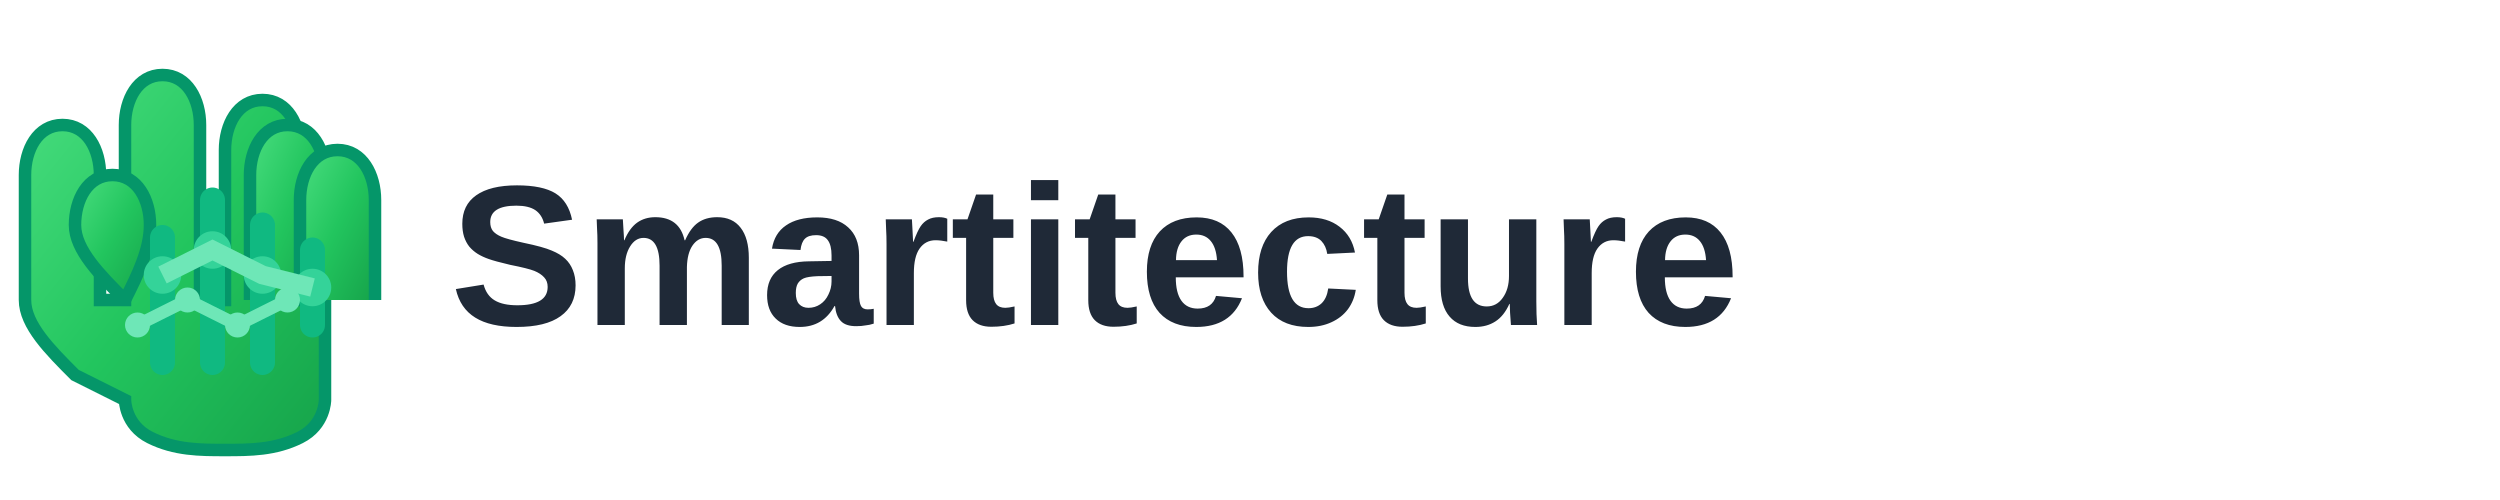
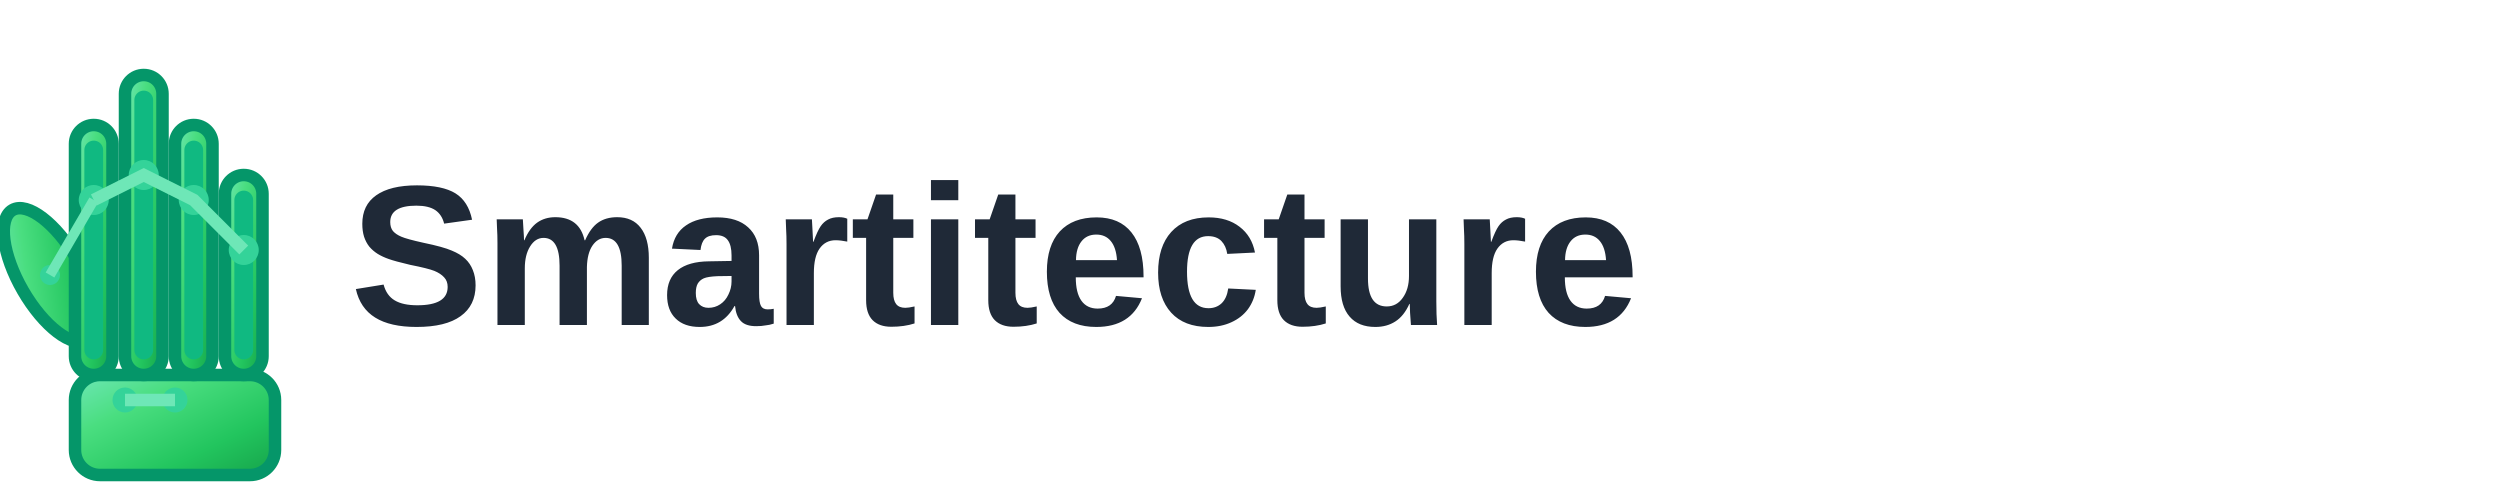
<svg xmlns="http://www.w3.org/2000/svg" width="200" height="40" viewBox="0 0 200 40" fill="none">
-   <g transform="translate(2, 4)">
-     <defs>
-       <linearGradient id="handGradient" x1="0%" y1="0%" x2="100%" y2="100%">
-         <stop offset="0%" style="stop-color:#4ade80;stop-opacity:1" />
-         <stop offset="50%" style="stop-color:#22c55e;stop-opacity:1" />
-         <stop offset="100%" style="stop-color:#16a34a;stop-opacity:1" />
-       </linearGradient>
-     </defs>
-     <path d="M8 28C8 28 8 30 10 31C12 32 14 32 16 32C18 32 20 32 22 31C24 30 24 28 24 28L24 20L22 20L22 8C22 6 21 4 19 4C17 4 16 6 16 8L16 20L14 20L14 6C14 4 13 2 11 2C9 2 8 4 8 6L8 20L6 20L6 10C6 8 5 6 3 6C1 6 0 8 0 10L0 20C0 22 2 24 4 26L8 28Z" fill="url(#handGradient)" stroke="#059669" stroke-width="1" />
-     <path d="M8 20C6 18 4 16 4 14C4 12 5 10 7 10C9 10 10 12 10 14C10 16 9 18 8 20" fill="url(#handGradient)" stroke="#059669" stroke-width="1" />
-     <path d="M18 20L18 10C18 8 19 6 21 6C23 6 24 8 24 10L24 20" fill="url(#handGradient)" stroke="#059669" stroke-width="1" />
-     <path d="M22 20L22 12C22 10 23 8 25 8C27 8 28 10 28 12L28 20" fill="url(#handGradient)" stroke="#059669" stroke-width="1" />
-     <path d="M11 15L11 25M15 12L15 25M19 14L19 25M23 16L23 22" stroke="#10b981" stroke-width="2" stroke-linecap="round" />
-     <circle cx="11" cy="18" r="1.5" fill="#34d399" />
-     <circle cx="15" cy="16" r="1.5" fill="#34d399" />
-     <circle cx="19" cy="18" r="1.5" fill="#34d399" />
-     <circle cx="23" cy="19" r="1.5" fill="#34d399" />
-     <path d="M11 18L15 16L19 18L23 19" stroke="#6ee7b7" stroke-width="1.5" fill="none" />
-     <path d="M9 22L13 20L17 22L21 20" stroke="#6ee7b7" stroke-width="1" fill="none" />
-     <circle cx="9" cy="22" r="1" fill="#6ee7b7" />
-     <circle cx="13" cy="20" r="1" fill="#6ee7b7" />
-     <circle cx="17" cy="22" r="1" fill="#6ee7b7" />
-     <circle cx="21" cy="20" r="1" fill="#6ee7b7" />
+   <defs>
+     <linearGradient id="handGradient" x1="0%" y1="0%" x2="100%" y2="100%">
+       <stop offset="0%" style="stop-color:#6ee7b7;stop-opacity:1" />
+       <stop offset="30%" style="stop-color:#4ade80;stop-opacity:1" />
+       <stop offset="70%" style="stop-color:#22c55e;stop-opacity:1" />
+       <stop offset="100%" style="stop-color:#16a34a;stop-opacity:1" />
+     </linearGradient>
+   </defs>
+   <g transform="translate(2, 2)">
+     <rect x="4" y="28" width="16" height="8" rx="2" fill="url(#handGradient)" stroke="#059669" stroke-width="1" />
+     <ellipse cx="2" cy="20" rx="2.5" ry="6" transform="rotate(-30 2 20)" fill="url(#handGradient)" stroke="#059669" stroke-width="1" />
+     <rect x="4" y="8" width="3" height="20" rx="1.5" fill="url(#handGradient)" stroke="#059669" stroke-width="1" />
+     <rect x="8" y="4" width="3" height="24" rx="1.5" fill="url(#handGradient)" stroke="#059669" stroke-width="1" />
+     <rect x="12" y="8" width="3" height="20" rx="1.5" fill="url(#handGradient)" stroke="#059669" stroke-width="1" />
+     <rect x="16" y="12" width="3" height="16" rx="1.5" fill="url(#handGradient)" stroke="#059669" stroke-width="1" />
+     <line x1="5.5" y1="10" x2="5.5" y2="26" stroke="#10b981" stroke-width="1.5" stroke-linecap="round" />
+     <line x1="9.5" y1="6" x2="9.5" y2="26" stroke="#10b981" stroke-width="1.5" stroke-linecap="round" />
+     <line x1="13.5" y1="10" x2="13.5" y2="26" stroke="#10b981" stroke-width="1.5" stroke-linecap="round" />
+     <line x1="17.5" y1="14" x2="17.5" y2="26" stroke="#10b981" stroke-width="1.5" stroke-linecap="round" />
+     <circle cx="5.5" cy="14" r="1.2" fill="#34d399" />
+     <circle cx="9.5" cy="12" r="1.2" fill="#34d399" />
+     <circle cx="13.5" cy="14" r="1.2" fill="#34d399" />
+     <circle cx="17.5" cy="18" r="1.2" fill="#34d399" />
+     <path d="M5.5 14 L9.5 12 L13.5 14 L17.5 18" stroke="#6ee7b7" stroke-width="1" fill="none" />
+     <circle cx="8" cy="30" r="1" fill="#34d399" />
+     <circle cx="12" cy="30" r="1" fill="#34d399" />
+     <path d="M8 30 L12 30" stroke="#6ee7b7" stroke-width="1" fill="none" />
+     <circle cx="2" cy="20" r="0.8" fill="#34d399" />
+     <path d="M2 20 L5.5 14" stroke="#6ee7b7" stroke-width="0.8" fill="none" />
  </g>
-   <text x="36" y="26" font-family="Arial, sans-serif" font-size="16" font-weight="bold" fill="#1f2937">Smartitecture</text>
+   <text x="28" y="26" font-family="Arial, sans-serif" font-size="16" font-weight="bold" fill="#1f2937">Smartitecture</text>
</svg>
